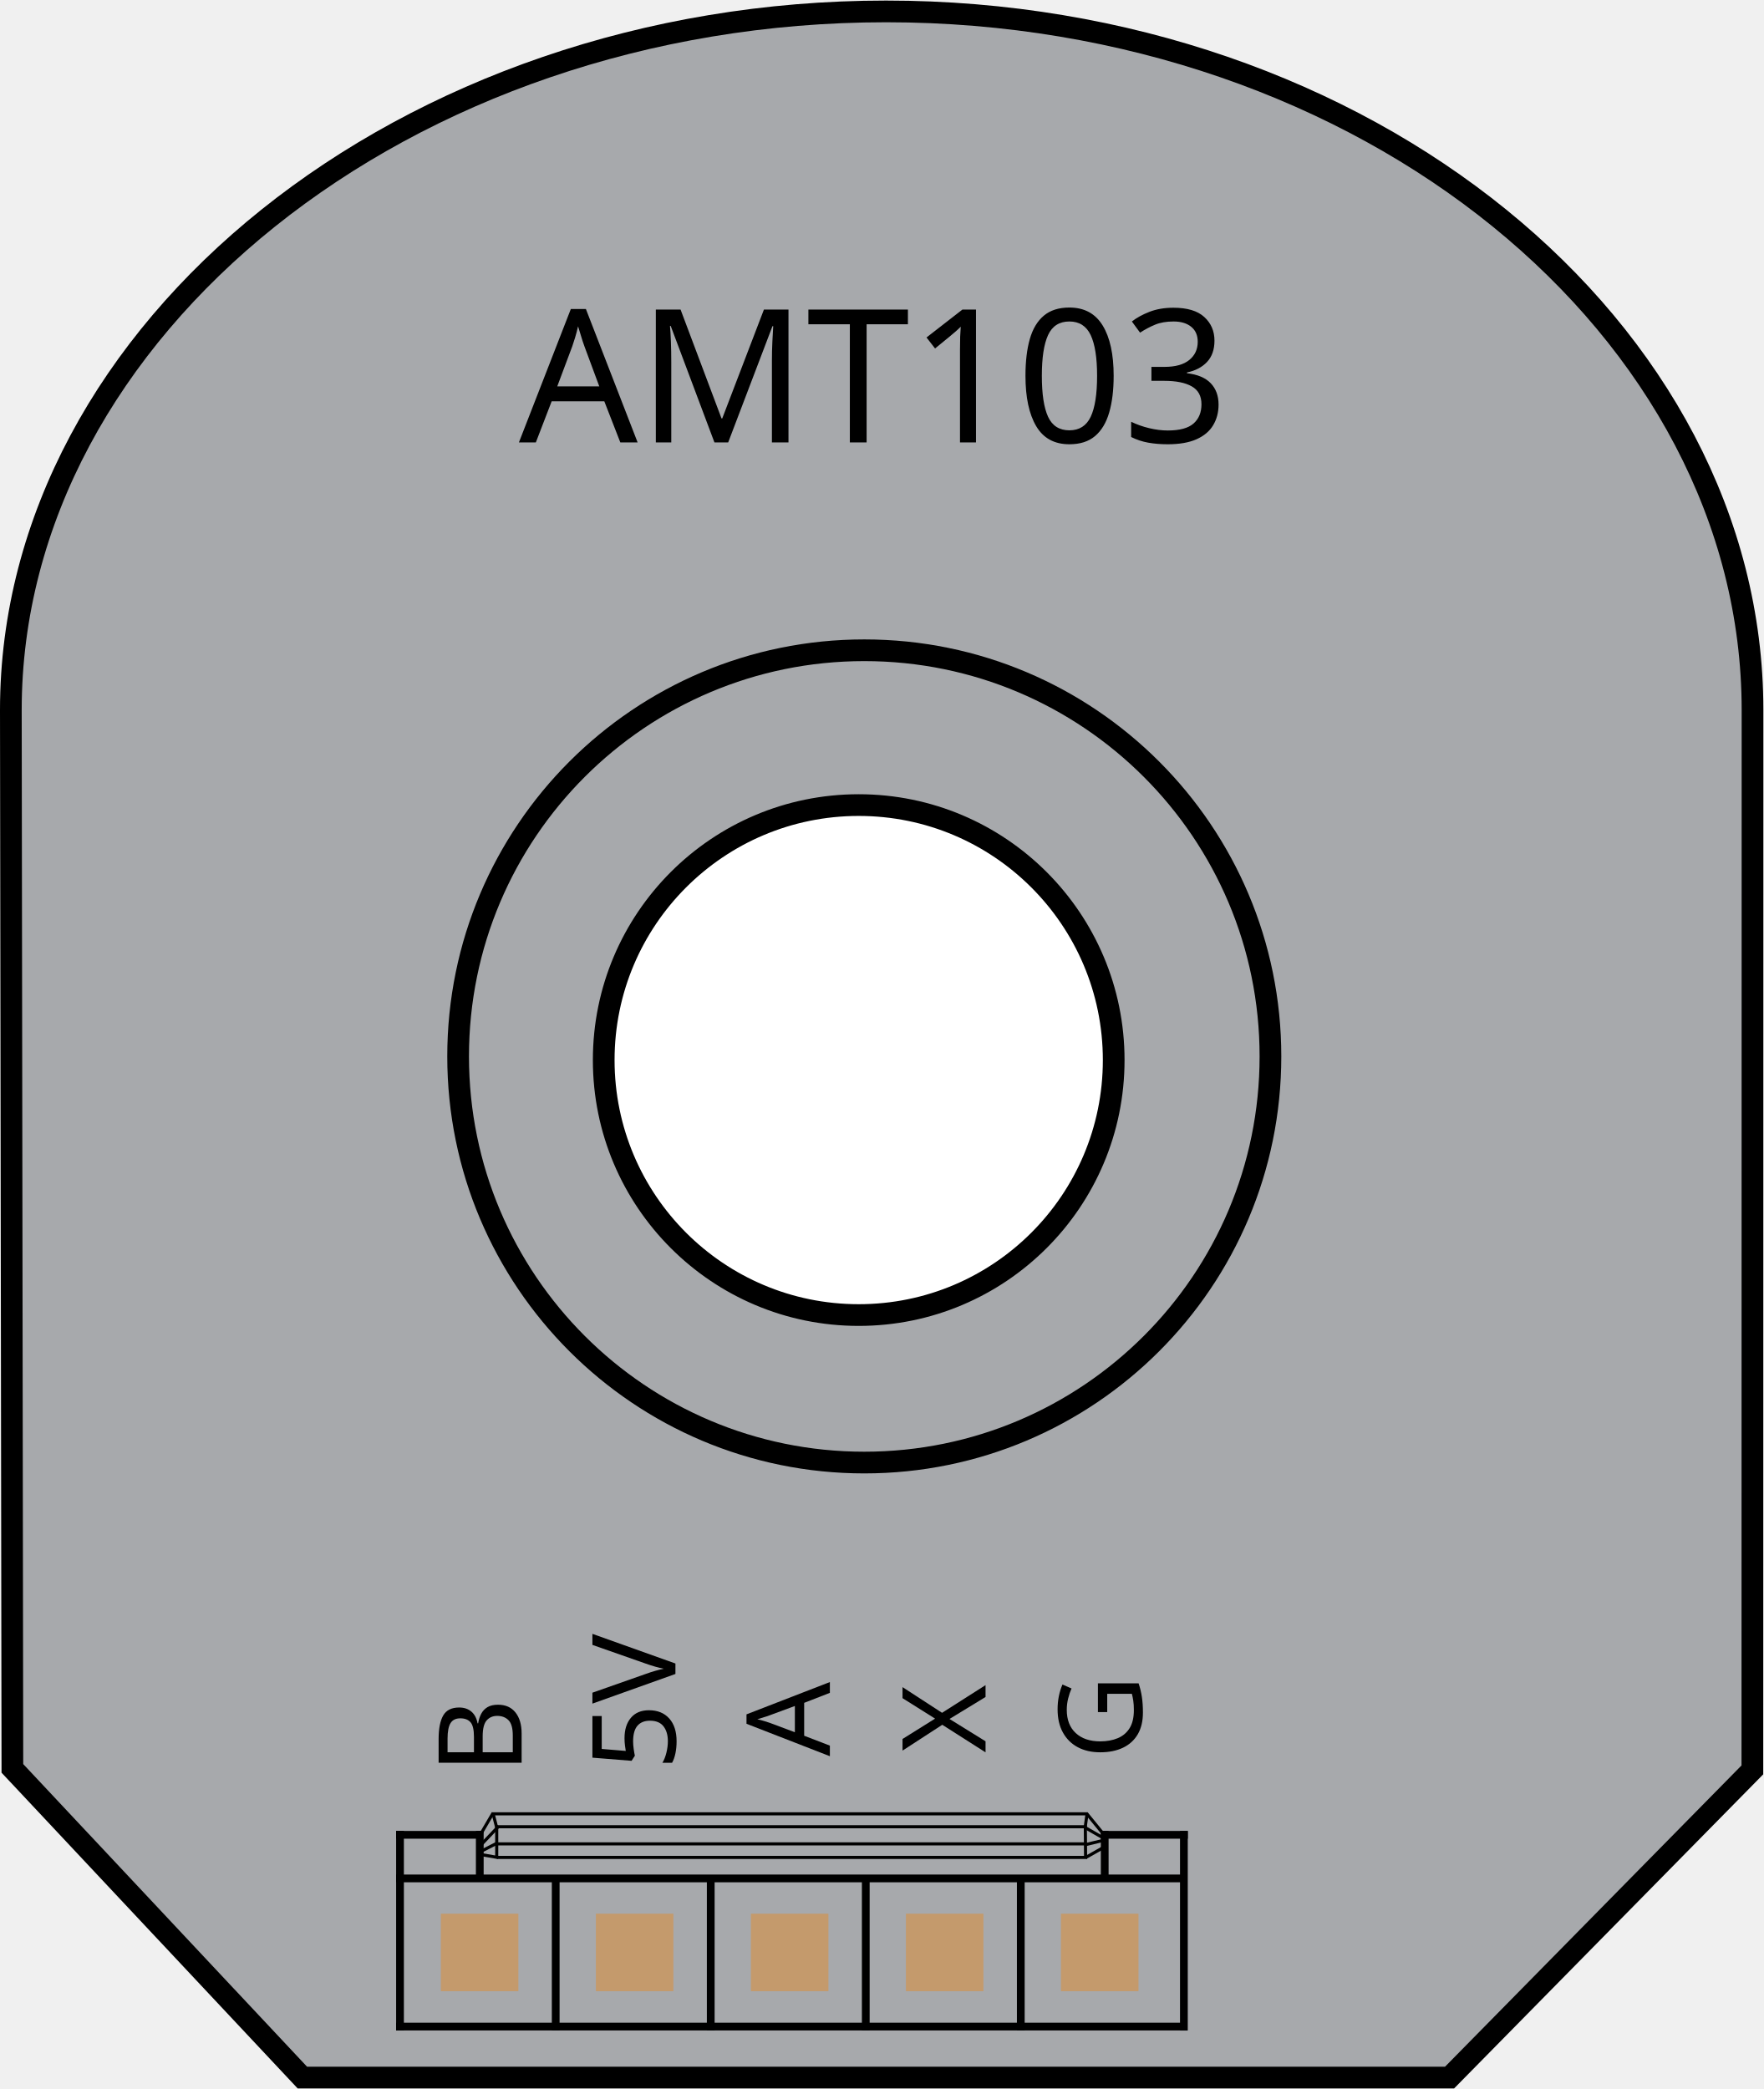
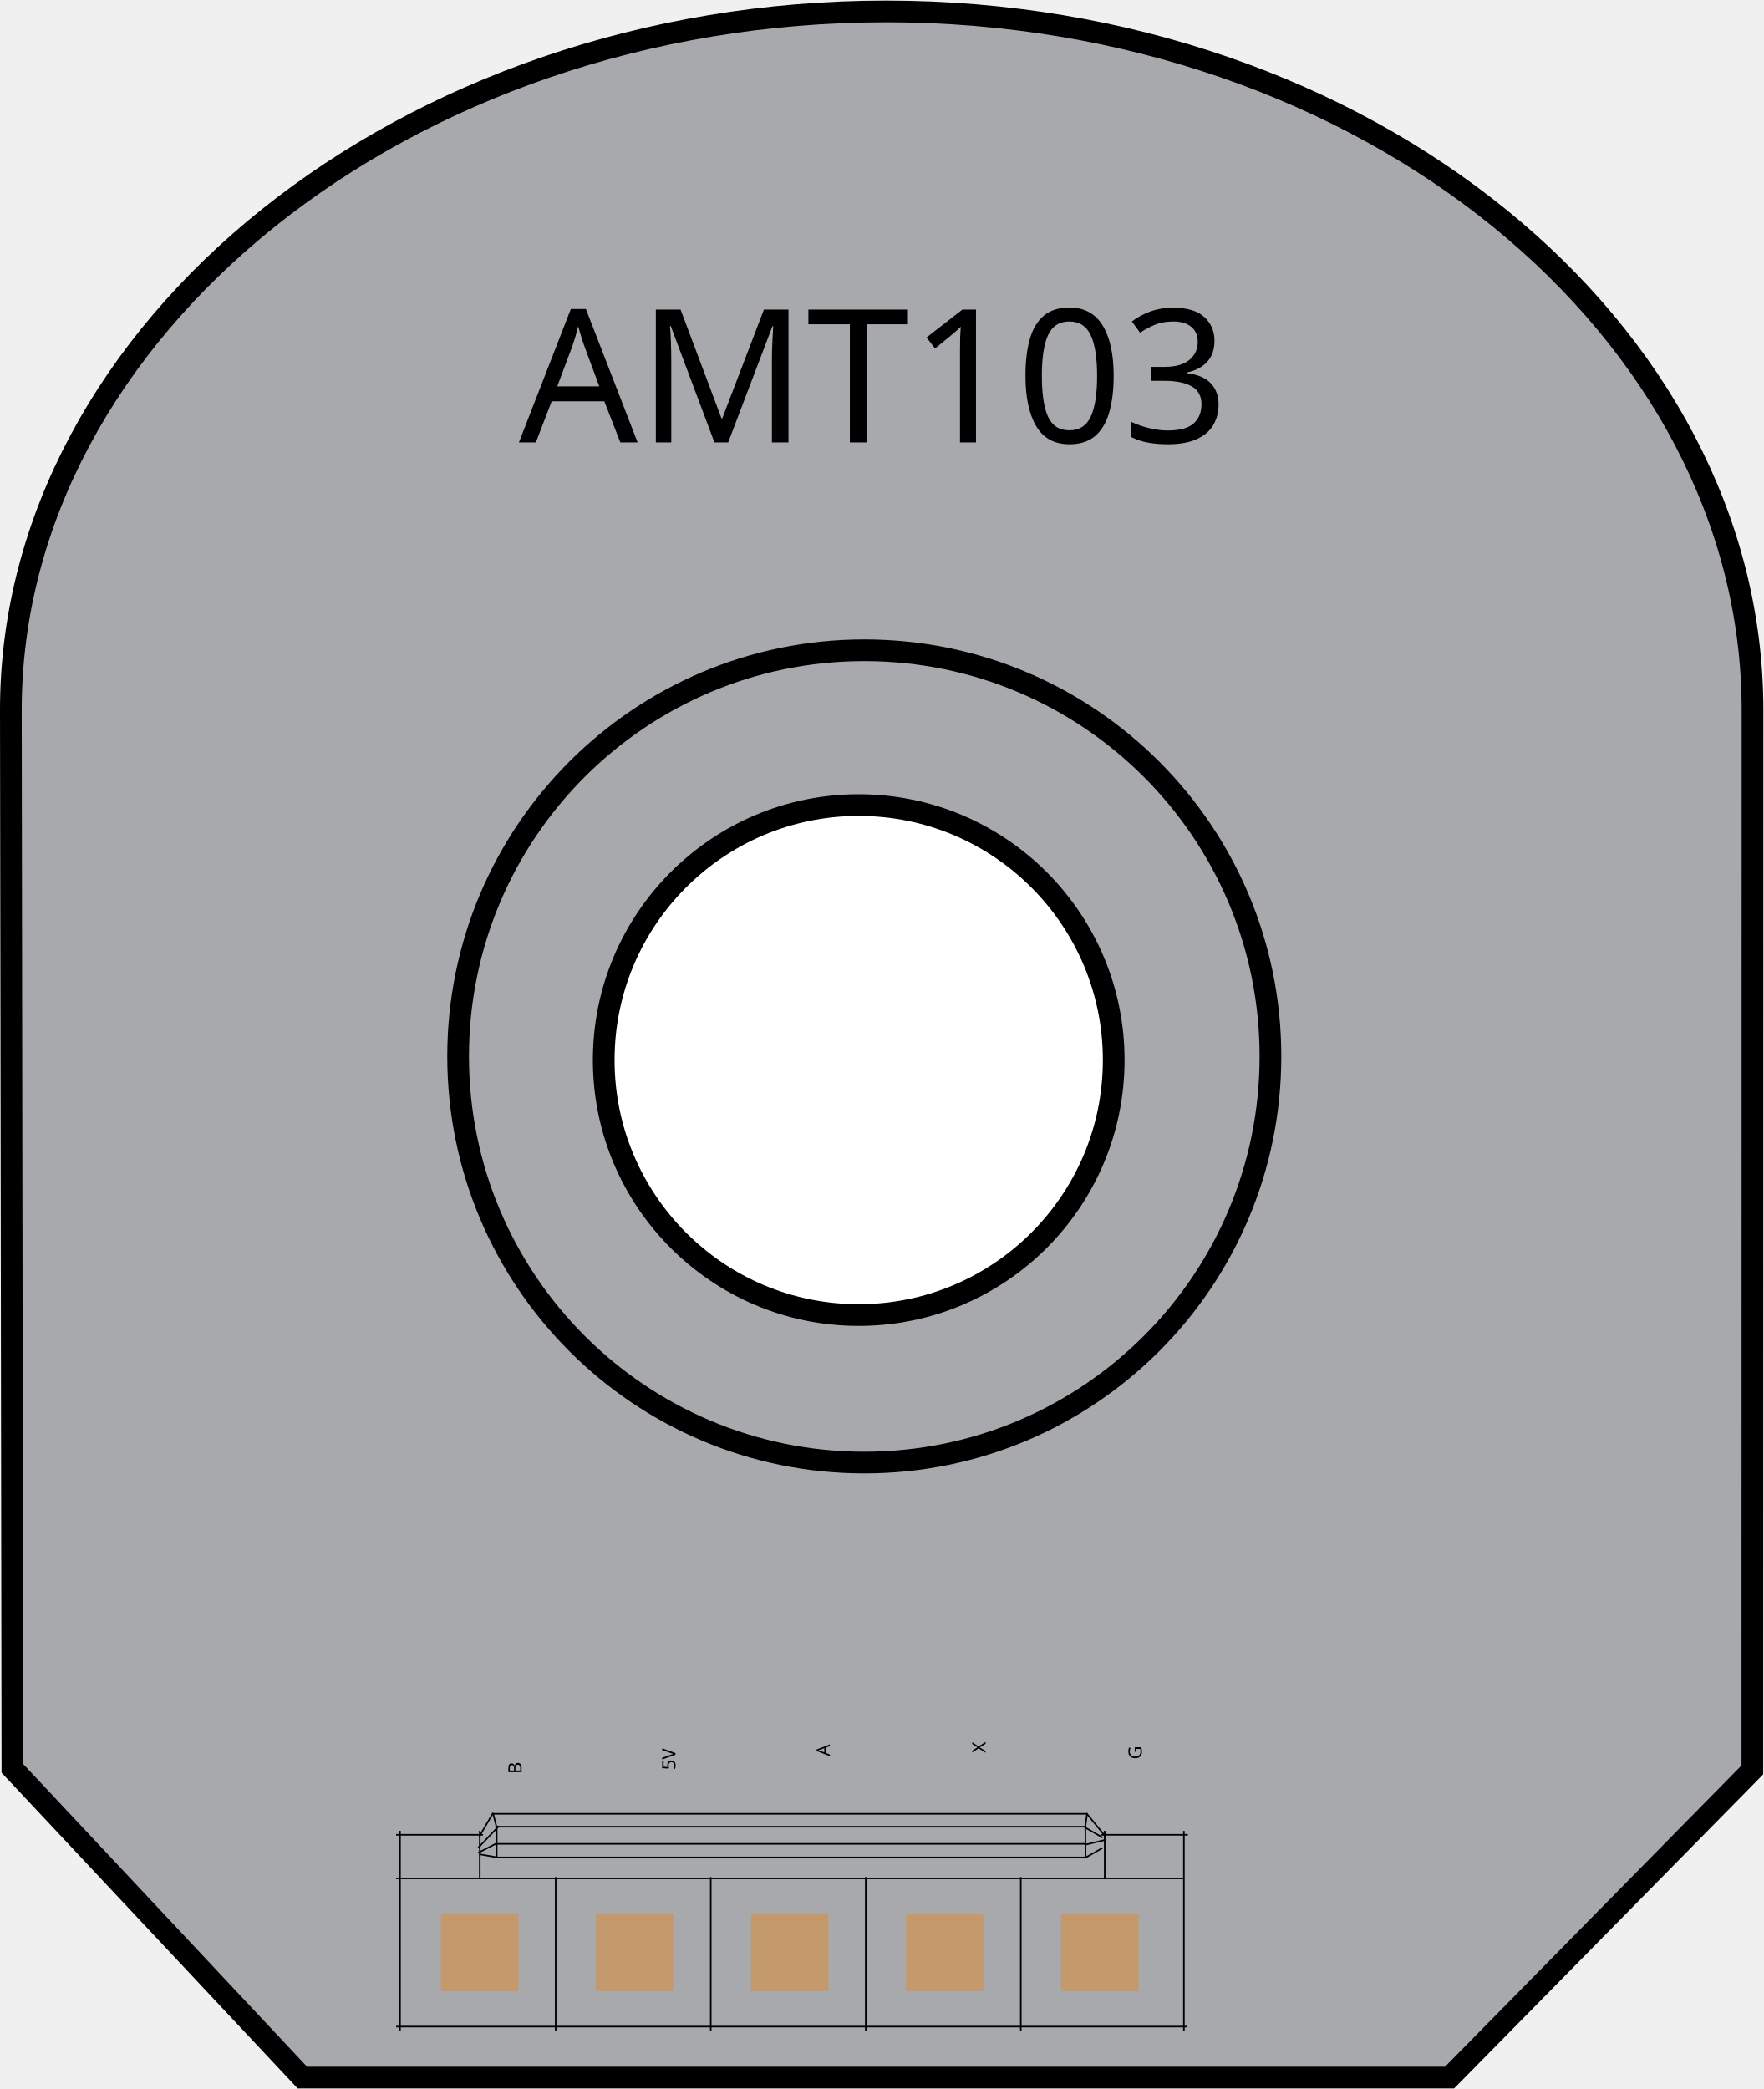
<svg xmlns="http://www.w3.org/2000/svg" width="109.152" viewBox="0 0 1137.487 1346.851" height="129.312">
-   <style>.B{font-family:Droid Sans}.C{font-size:75px}.D{stroke-width:5}.E{stroke-width:2}</style>
  <g stroke="#000" stroke-width="14">
    <path d="M1130.487 457.614C1130.487 212.3 881.5 7 571.57 7 261.583 7 7 212.3 7 457.614l.986 682.767 187.07 199.47h740l195.334-198.487z" fill="#a7a9ac" />
    <circle cx="553.921" cy="683.468" r="164.486" fill="#fff" />
    <circle cx="557.518" cy="681.108" r="262" fill="none" />
  </g>
  <path d="M284.38 1234.123h50v50h-50zm100 0h50v50h-50zm100 0h50v50h-50zm100 0h50v50h-50zm100 0h50v50h-50z" fill="#c49a6c" />
-   <text transform="rotate(270)" y="336.485" x="-1144.023" class="B C">B</text>
-   <text transform="rotate(270)" y="435.694" x="-1141.508" class="B C">5V</text>
-   <text transform="rotate(270)" y="535.32" x="-1132.54" class="B C">A</text>
-   <text transform="rotate(270)" y="635.736" x="-1130.34" class="B C">X</text>
-   <text transform="rotate(270)" y="736.512" x="-1134.589" class="B C">G</text>
-   <text x="334.737" y="285.021" font-size="120" class="B">AMT103</text>
+   <text transform="rotate(270)" y="336.485" x="-1144.023" class="B C" font-family="Noto Sans">B</text>
+   <text transform="rotate(270)" y="435.694" x="-1141.508" class="B C" font-family="Noto Sans">5V</text>
+   <text transform="rotate(270)" y="535.32" x="-1132.54" class="B C" font-family="Noto Sans">A</text>
+   <text transform="rotate(270)" y="635.736" x="-1130.34" class="B C" font-family="Noto Sans">X</text>
+   <text transform="rotate(270)" y="736.512" x="-1134.589" class="B C" font-family="Noto Sans">G</text>
+   <text x="334.737" y="285.021" font-size="120" class="B" font-family="Noto Sans">AMT103</text>
  <g stroke="#000">
    <g fill="none">
      <g class="D">
        <path d="M258.032 1180.7v128.75m505.653-128.704v128.75" />
        <path d="M763.654 1211.37H255.53m510.207 95.574H255.53" />
      </g>
      <path d="M701.39 1169.704H317.425" class="E" />
      <path d="M358.466 1210.485v98.958m100.01-98.958v98.958m100-98.958v98.958m100-98.958v98.958M311.57 1183.246h-56.04" class="D" />
      <path d="M701.267 1197.83H320.55m379.964-8.742H320.296m380.262-11.05h-381.05" class="E" />
      <path d="M309.487 1180.7v31.25m403.125-31.25v31.25" class="D" />
    </g>
    <g class="E">
      <path fill="gray" d="M318.117 1169.095l-8.902 15.194" />
      <g fill="none">
        <path d="M321.744 1177.644L308.5 1191.58m12.083-2.937l-12.078 6.163" />
        <path d="M320.416 1178.735v18.75m-2.3-27.7l2.362 9.017m.822 19.097l-12.078-2.1" />
      </g>
      <path fill="gray" d="M699.794 1189.68l12.83-3.078" />
      <g fill="none">
        <path d="M711.277 1185.053l-11.653-6.692m.433-.296l1.184-8.58" />
        <path d="M700.273 1197.86l-.167-20.793m.647-7.817l12.078 14.773" />
      </g>
    </g>
    <path fill="none" d="M766.206 1183.246h-56.042" class="D" />
    <path fill="gray" d="M700.28 1197.928l10.773-6.113" class="E" />
  </g>
</svg>
